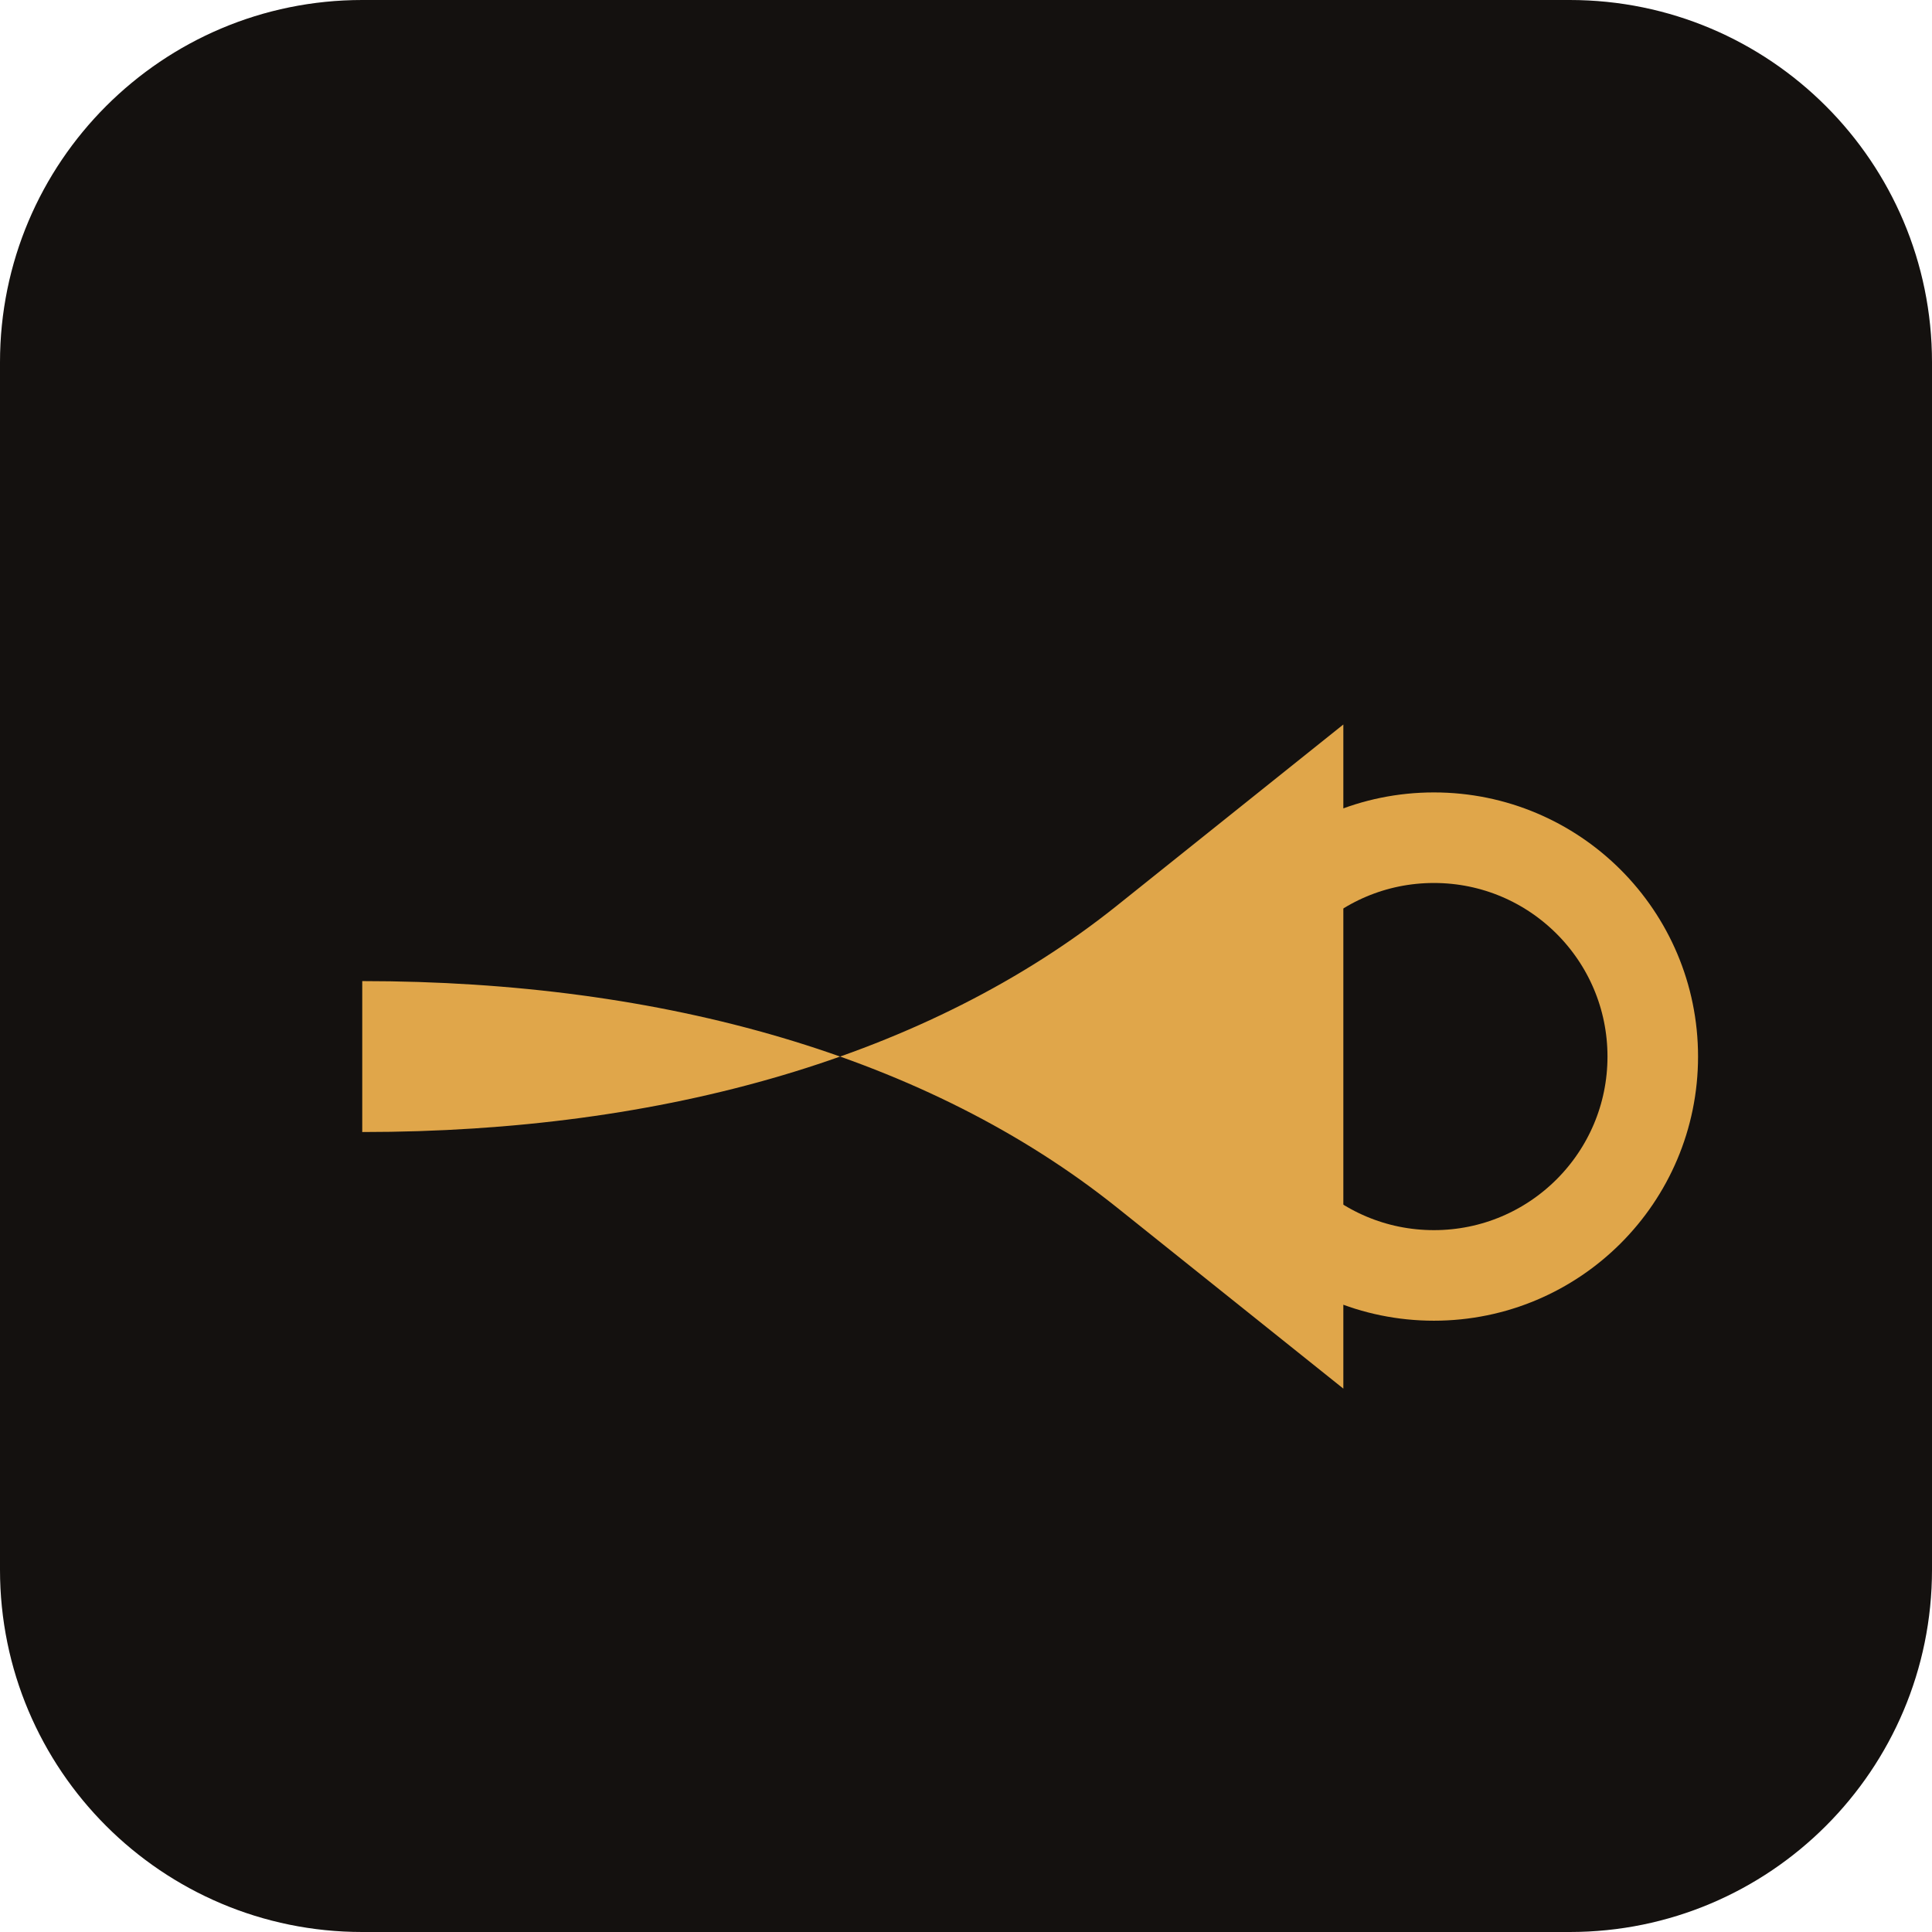
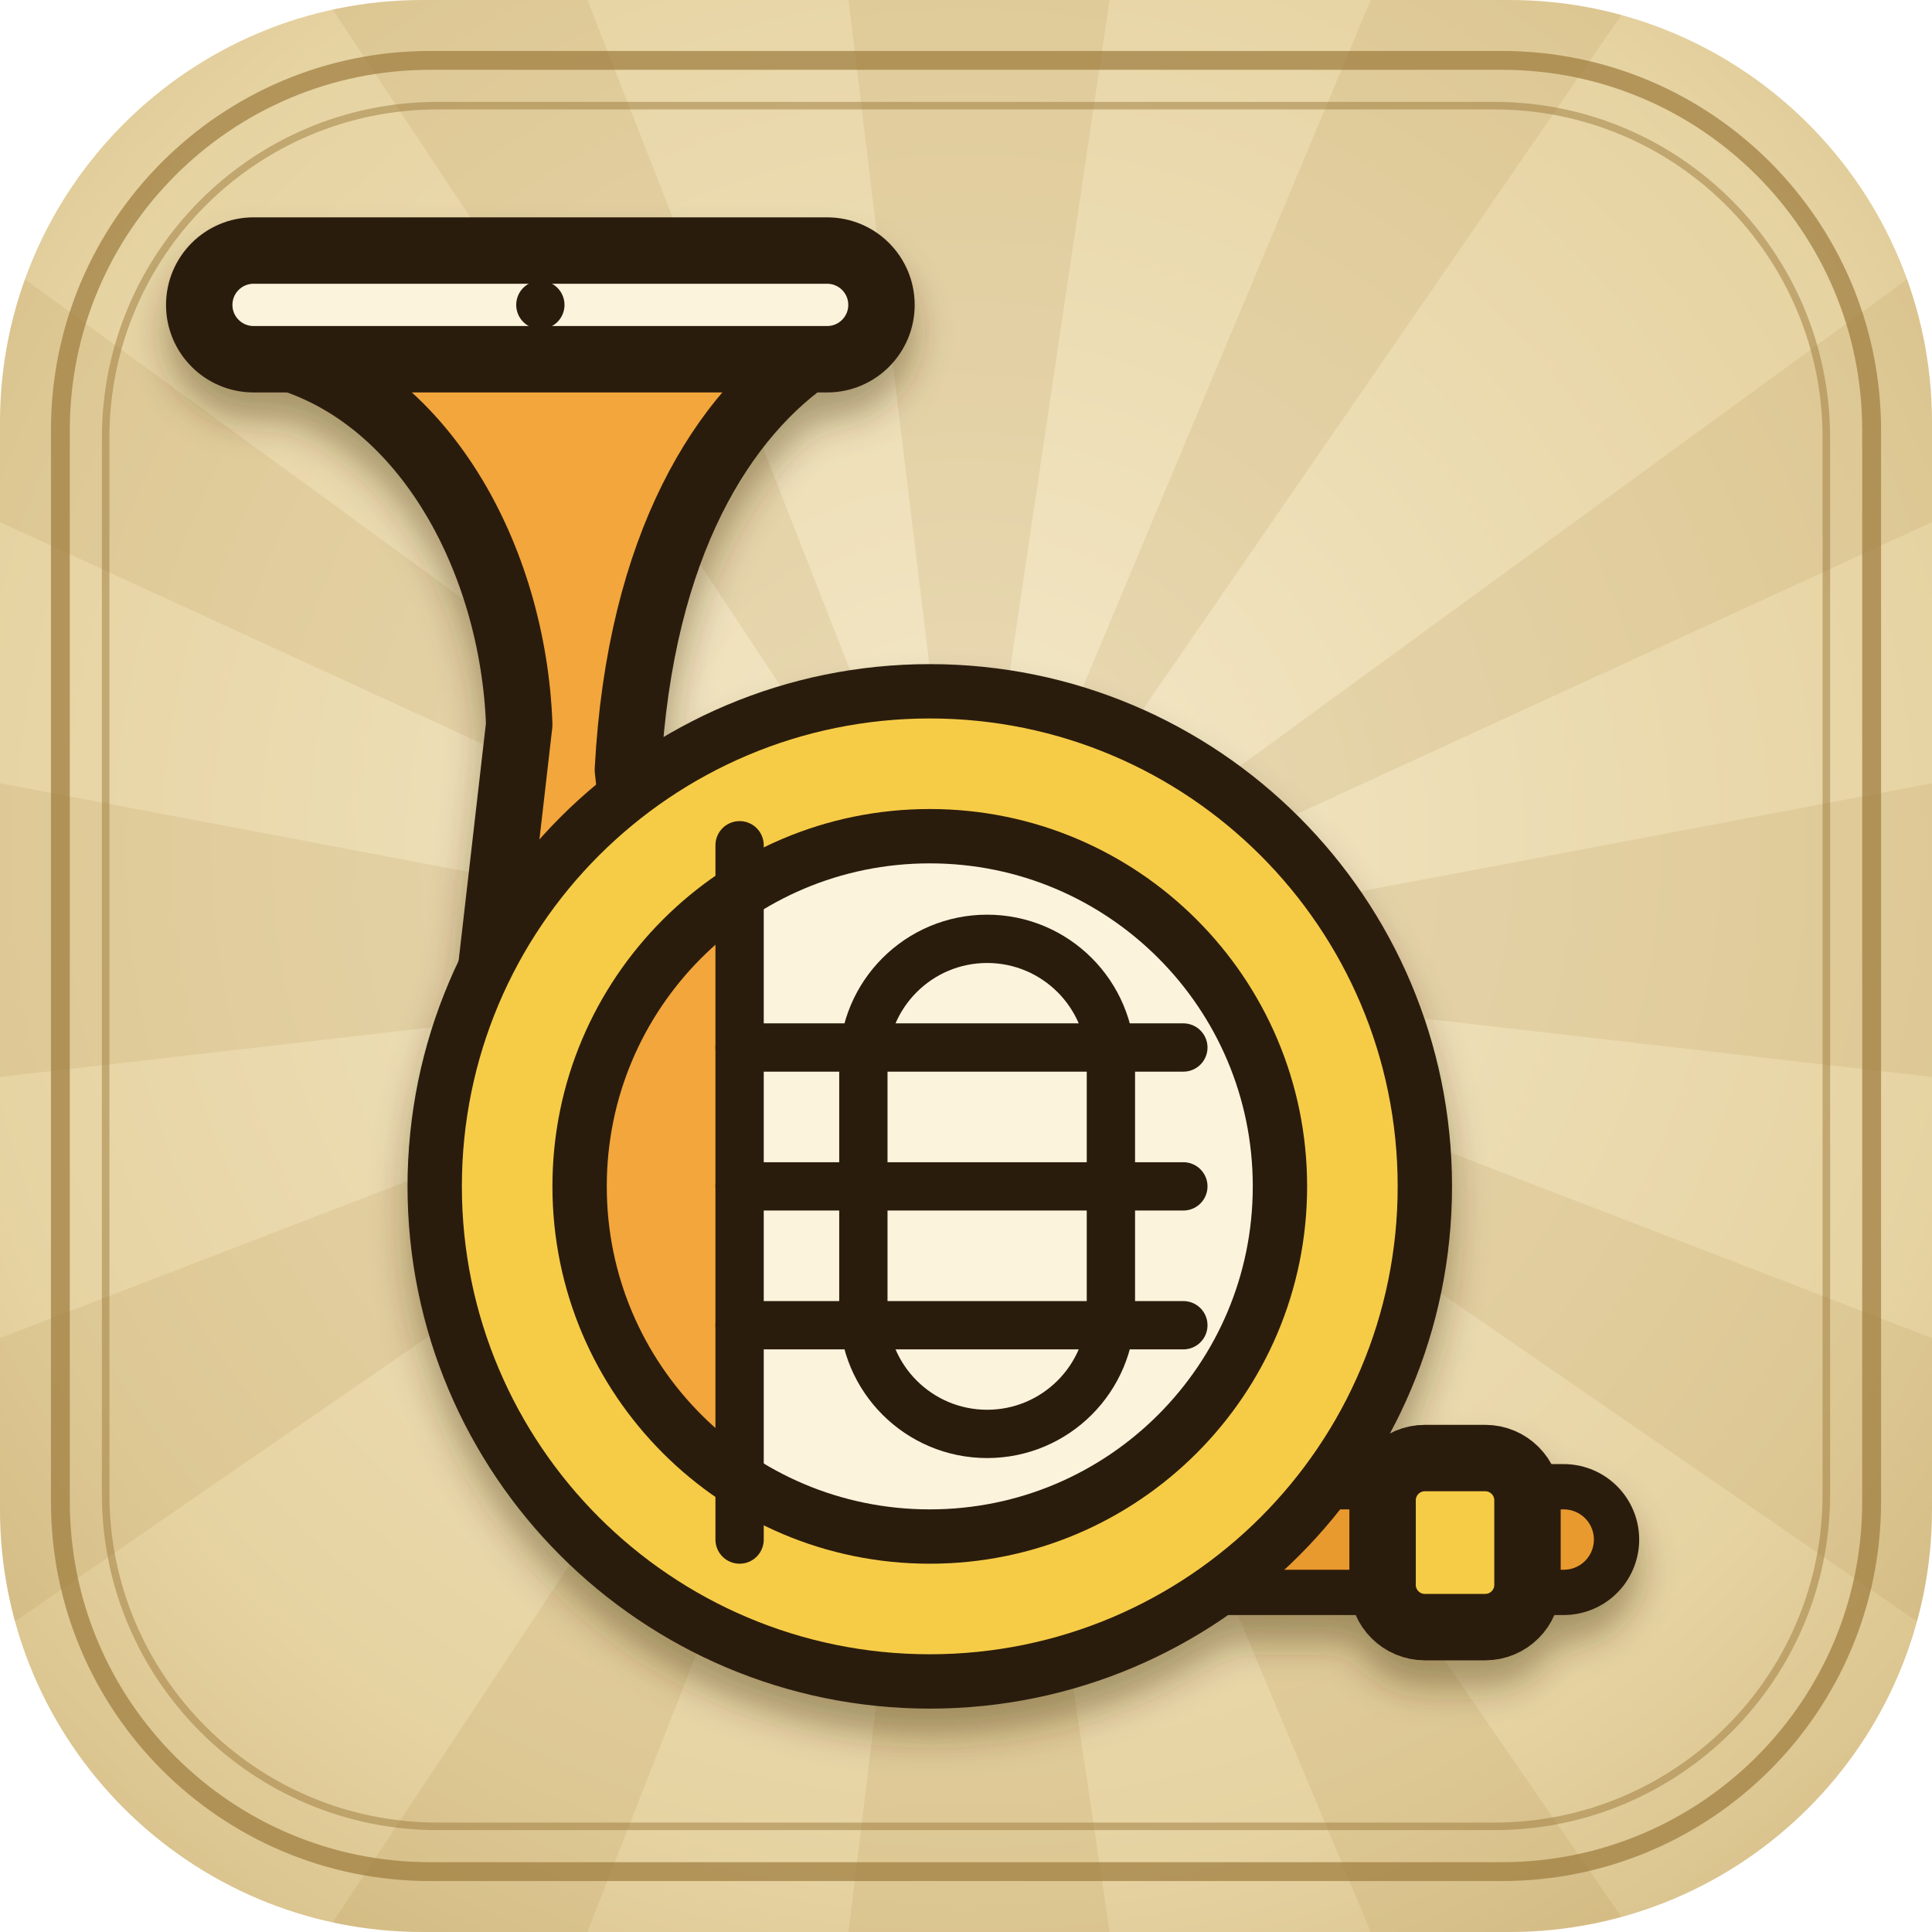
<svg xmlns="http://www.w3.org/2000/svg" viewBox="0 0 512 512">
-   <rect width="512" height="512" rx="96" fill="#14110f" />
-   <path d="M96 300c80 0 150-20 200-60l60-48v176l-60-48c-50-40-120-60-200-60z" fill="#e0a64a" />
-   <circle cx="380" cy="280" r="58" fill="none" stroke="#e0a64a" stroke-width="24" />
+   <defs>
+     <radialGradient id="bg" cx="50%" cy="44%" r="75%">
+       <stop offset="0" stop-color="#f4e8c8" />
+       <stop offset="0.7" stop-color="#e6d3a2" />
+       <stop offset="1" stop-color="#d2b980" />
+     </radialGradient>
+     <linearGradient id="brass" gradientUnits="userSpaceOnUse" x1="0" y1="170" x2="0" y2="350">
+       <stop offset="0" stop-color="#fbe49a" />
+       <stop offset="0.42" stop-color="#e3b04a" />
+       <stop offset="1" stop-color="#a8721b" />
+     </linearGradient>
+     <linearGradient id="bore" x1="0" y1="0" x2="1" y2="1">
+       <stop offset="0" stop-color="#5a3a14" />
+       <stop offset="1" stop-color="#2b1a08" />
+     </linearGradient>
+     <clipPath id="clip">
+       <rect width="512" height="512" rx="112" />
+     </clipPath>
+     <filter id="sombra" x="-20%" y="-20%" width="140%" height="150%">
+       <feDropShadow dx="0" dy="9" stdDeviation="6" flood-color="#3a2410" flood-opacity="0.38" />
+     </filter>
+     <g id="piston" stroke="#3a2410" stroke-width="7" stroke-linejoin="round">
+       <line x1="0" y1="190" x2="0" y2="204" stroke-width="8" stroke-linecap="round" />
+       <rect x="-12" y="204" width="24" height="86" rx="8" fill="url(#brass)" />
+       <rect x="-16" y="196" width="32" height="12" rx="6" fill="#f2c95e" />
+       <rect x="-15" y="286" width="30" height="11" rx="5" fill="#d8a23c" />
+       <circle cx="0" cy="182" r="10" fill="#fbf2d6" />
+     </g>
+     <g id="tubos" fill="none">
+       <path d="M104 256 H200" />
+       <path d="M318 268 V296 Q318 324 290 324 H156 Q116 324 116 290 Q116 258 156 258 H208" />
+       <path d="M200 256 H340" />
+     </g>
+   </defs>
+   <g clip-path="url(#clip)">
+     <rect width="512" height="512" fill="url(#bg)" />
+     <g fill="#a67c33" opacity="0.13">
+       <path d="M256 256 L-40 40 L-40 120Z" />
+       <path d="M256 256 L-40 200 L-40 290Z" />
+       <path d="M256 256 L-40 370 L-40 460Z" />
+       <path d="M256 256 L60 -40 L140 -40Z" />
+       <path d="M256 256 L220 -40 L300 -40Z" />
+       <path d="M256 256 L380 -40 L460 -40Z" />
+       <path d="M552 40 L256 256 L552 120Z" />
+       <path d="M552 200 L256 256 L552 290Z" />
+       <path d="M552 370 L256 256 L552 460Z" />
+       <path d="M60 552 L256 256 L140 552Z" />
+       <path d="M220 552 L256 256 L300 552Z" />
+       <path d="M380 552 L256 256 L460 552Z" />
+     </g>
+     <rect x="16" y="16" width="480" height="480" rx="98" fill="none" stroke="#9c7a3c" stroke-width="5" opacity="0.7" />
+     <rect x="28" y="28" width="456" height="456" rx="88" fill="none" stroke="#9c7a3c" stroke-width="2" opacity="0.5" />
+     <g filter="url(#sombra)" transform="translate(236 252) scale(0.8) translate(-255 -250)">
+       <g stroke="#2b1a0c" stroke-linecap="round" stroke-linejoin="round" stroke-width="22">
+         <path d="M232,248 L560,420" fill="none" stroke="none" />
+         <path d="M300,445 L478,445" stroke-width="50" fill="none" />
+         <path d="M300,445 L478,445" stroke="#e99a2e" stroke-width="20" fill="none" />
+         <rect x="418" y="418" width="48" height="56" rx="14" fill="#f6cc47" />
+         <path d="M50,52 C100,64 130,120 132,175 L122,262 L176,262 L168,190 C172,115 200,72 230,52 Z" fill="#f2a63a" />
+         <rect x="26" y="18" width="226" height="36" rx="18" fill="#fbf3dc" />
+         <circle cx="139" cy="36" r="5" fill="#2b1a0c" stroke-width="6" />
+         <circle cx="268" cy="328" r="140" fill="#fbf3dc" stroke-width="22" />
+         <path d="M205,205 C150,225 128,275 128,328 C128,385 155,432 205,452 Z" fill="#f2a63a" stroke="none" />
+         <circle cx="268" cy="328" r="140" fill="none" stroke-width="66" />
+         <circle cx="268" cy="328" r="140" fill="none" stroke="#f6cc47" stroke-width="30" />
+         <path d="M205,215 L205,445" stroke-width="16" fill="none" />
+         <rect x="246" y="246" width="82" height="164" rx="41" fill="#fbf3dc" stroke-width="16" />
+         <g stroke-width="16" fill="none">
+           <path d="M205,282 H352" />
+           <path d="M205,328 H352" />
+           <path d="M205,374 H352" />
+         </g>
+       </g>
+     </g>
+   </g>
</svg>
